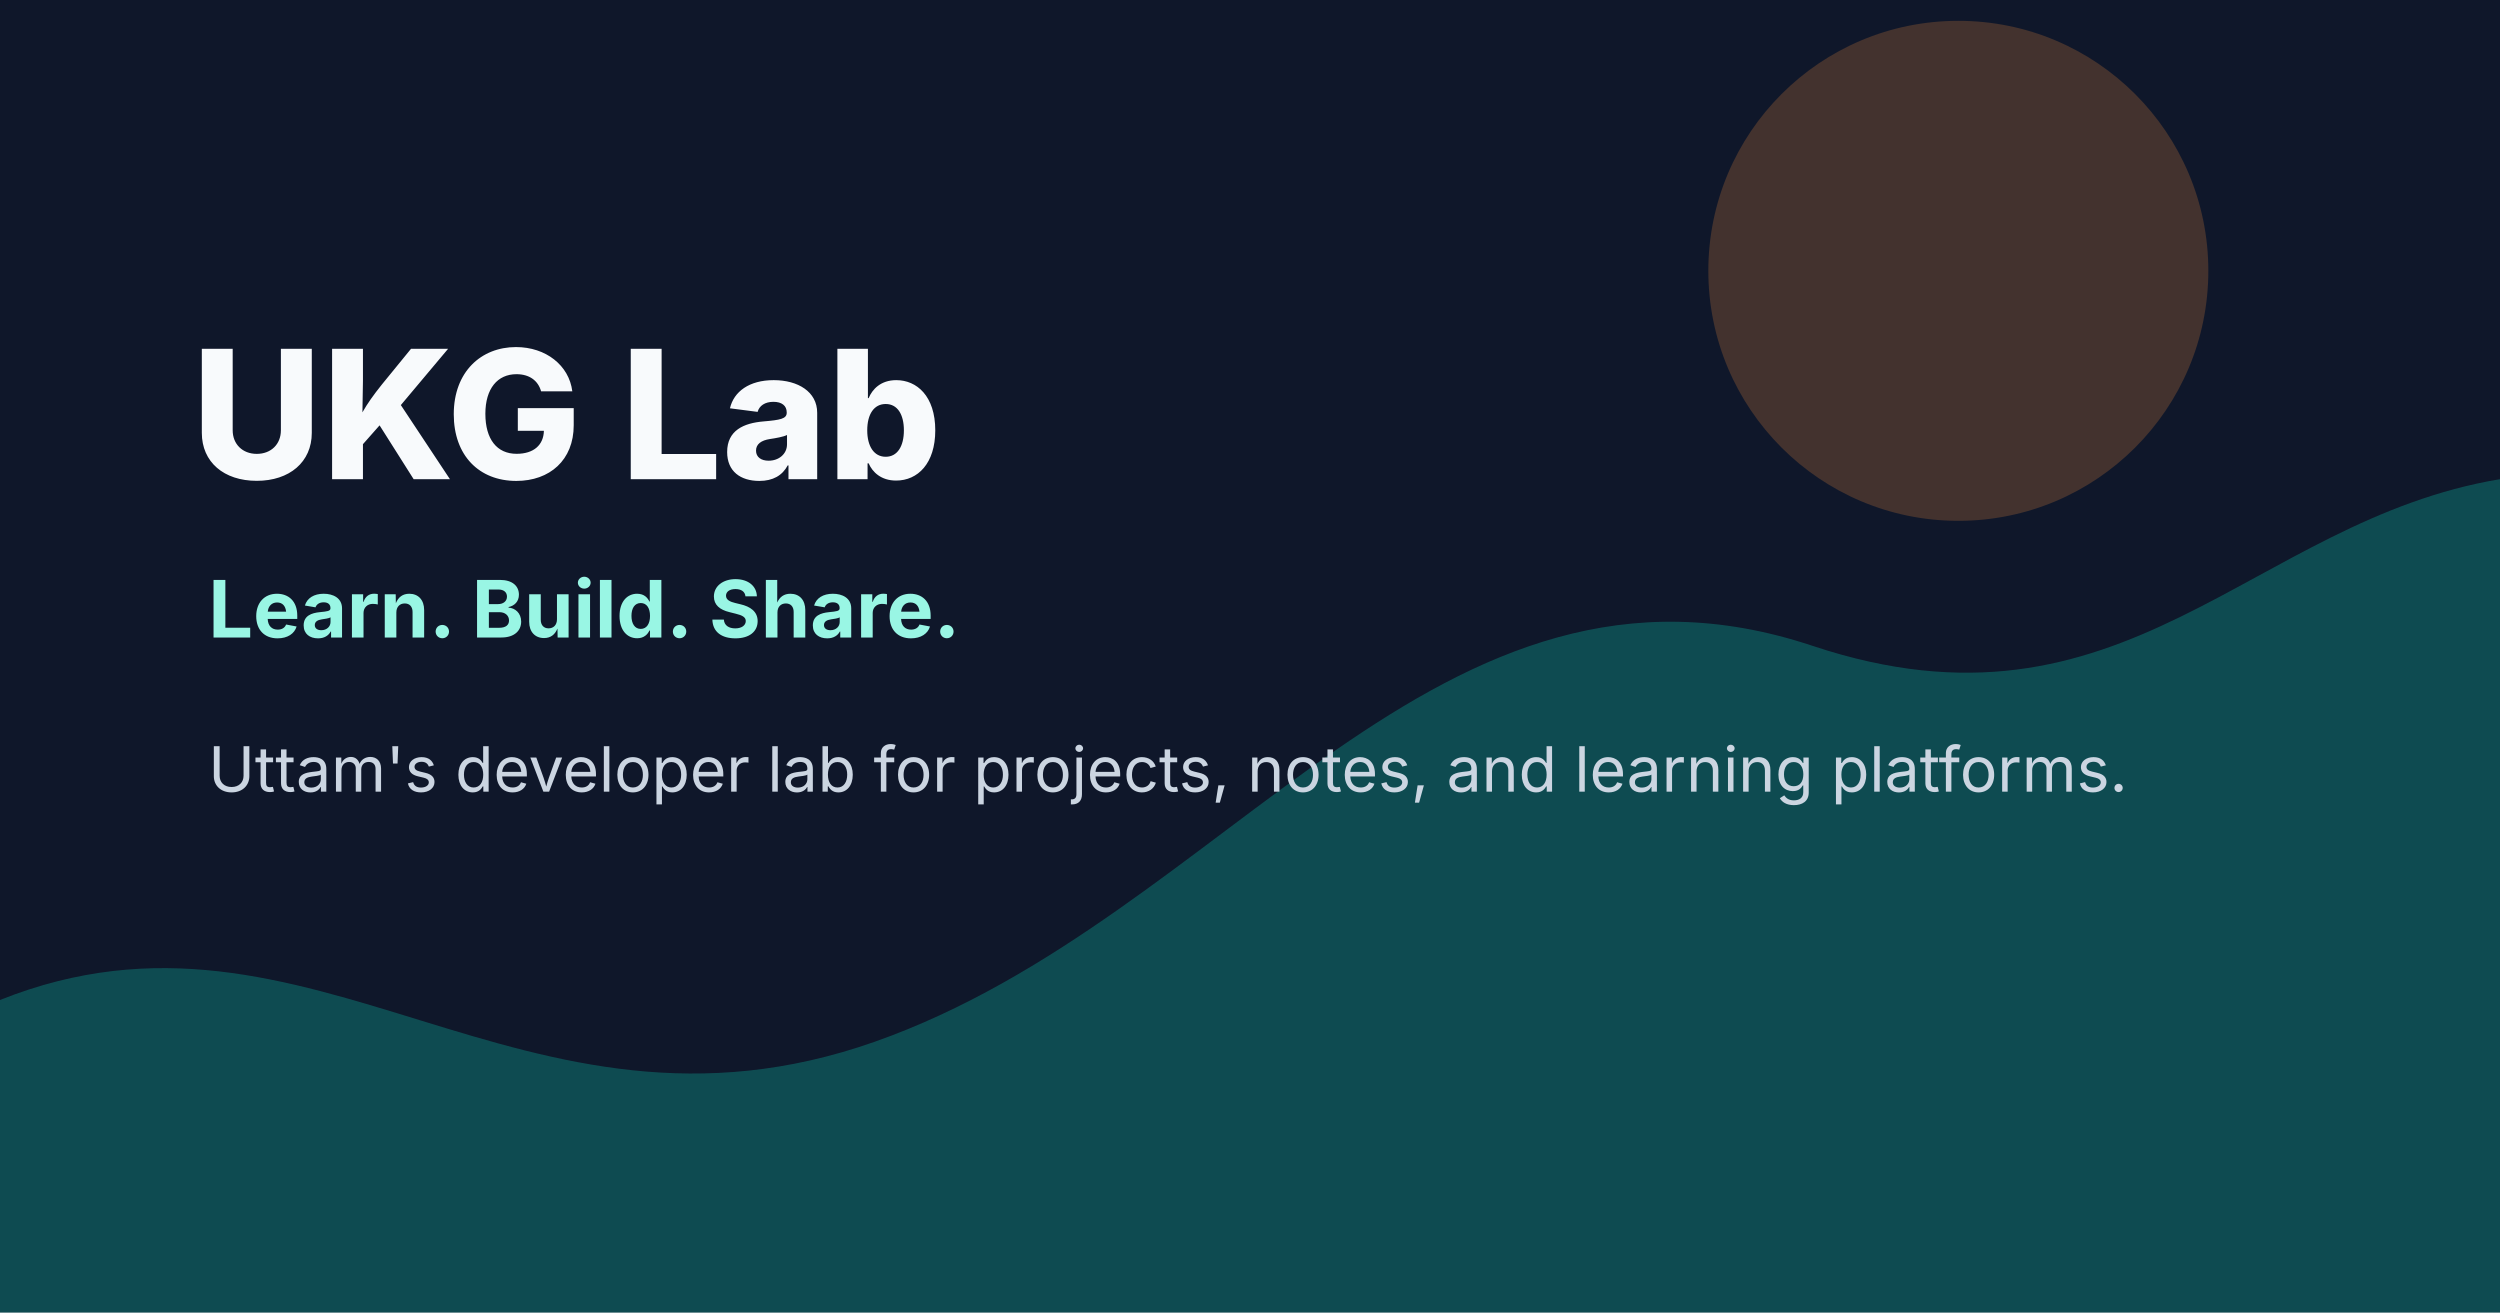
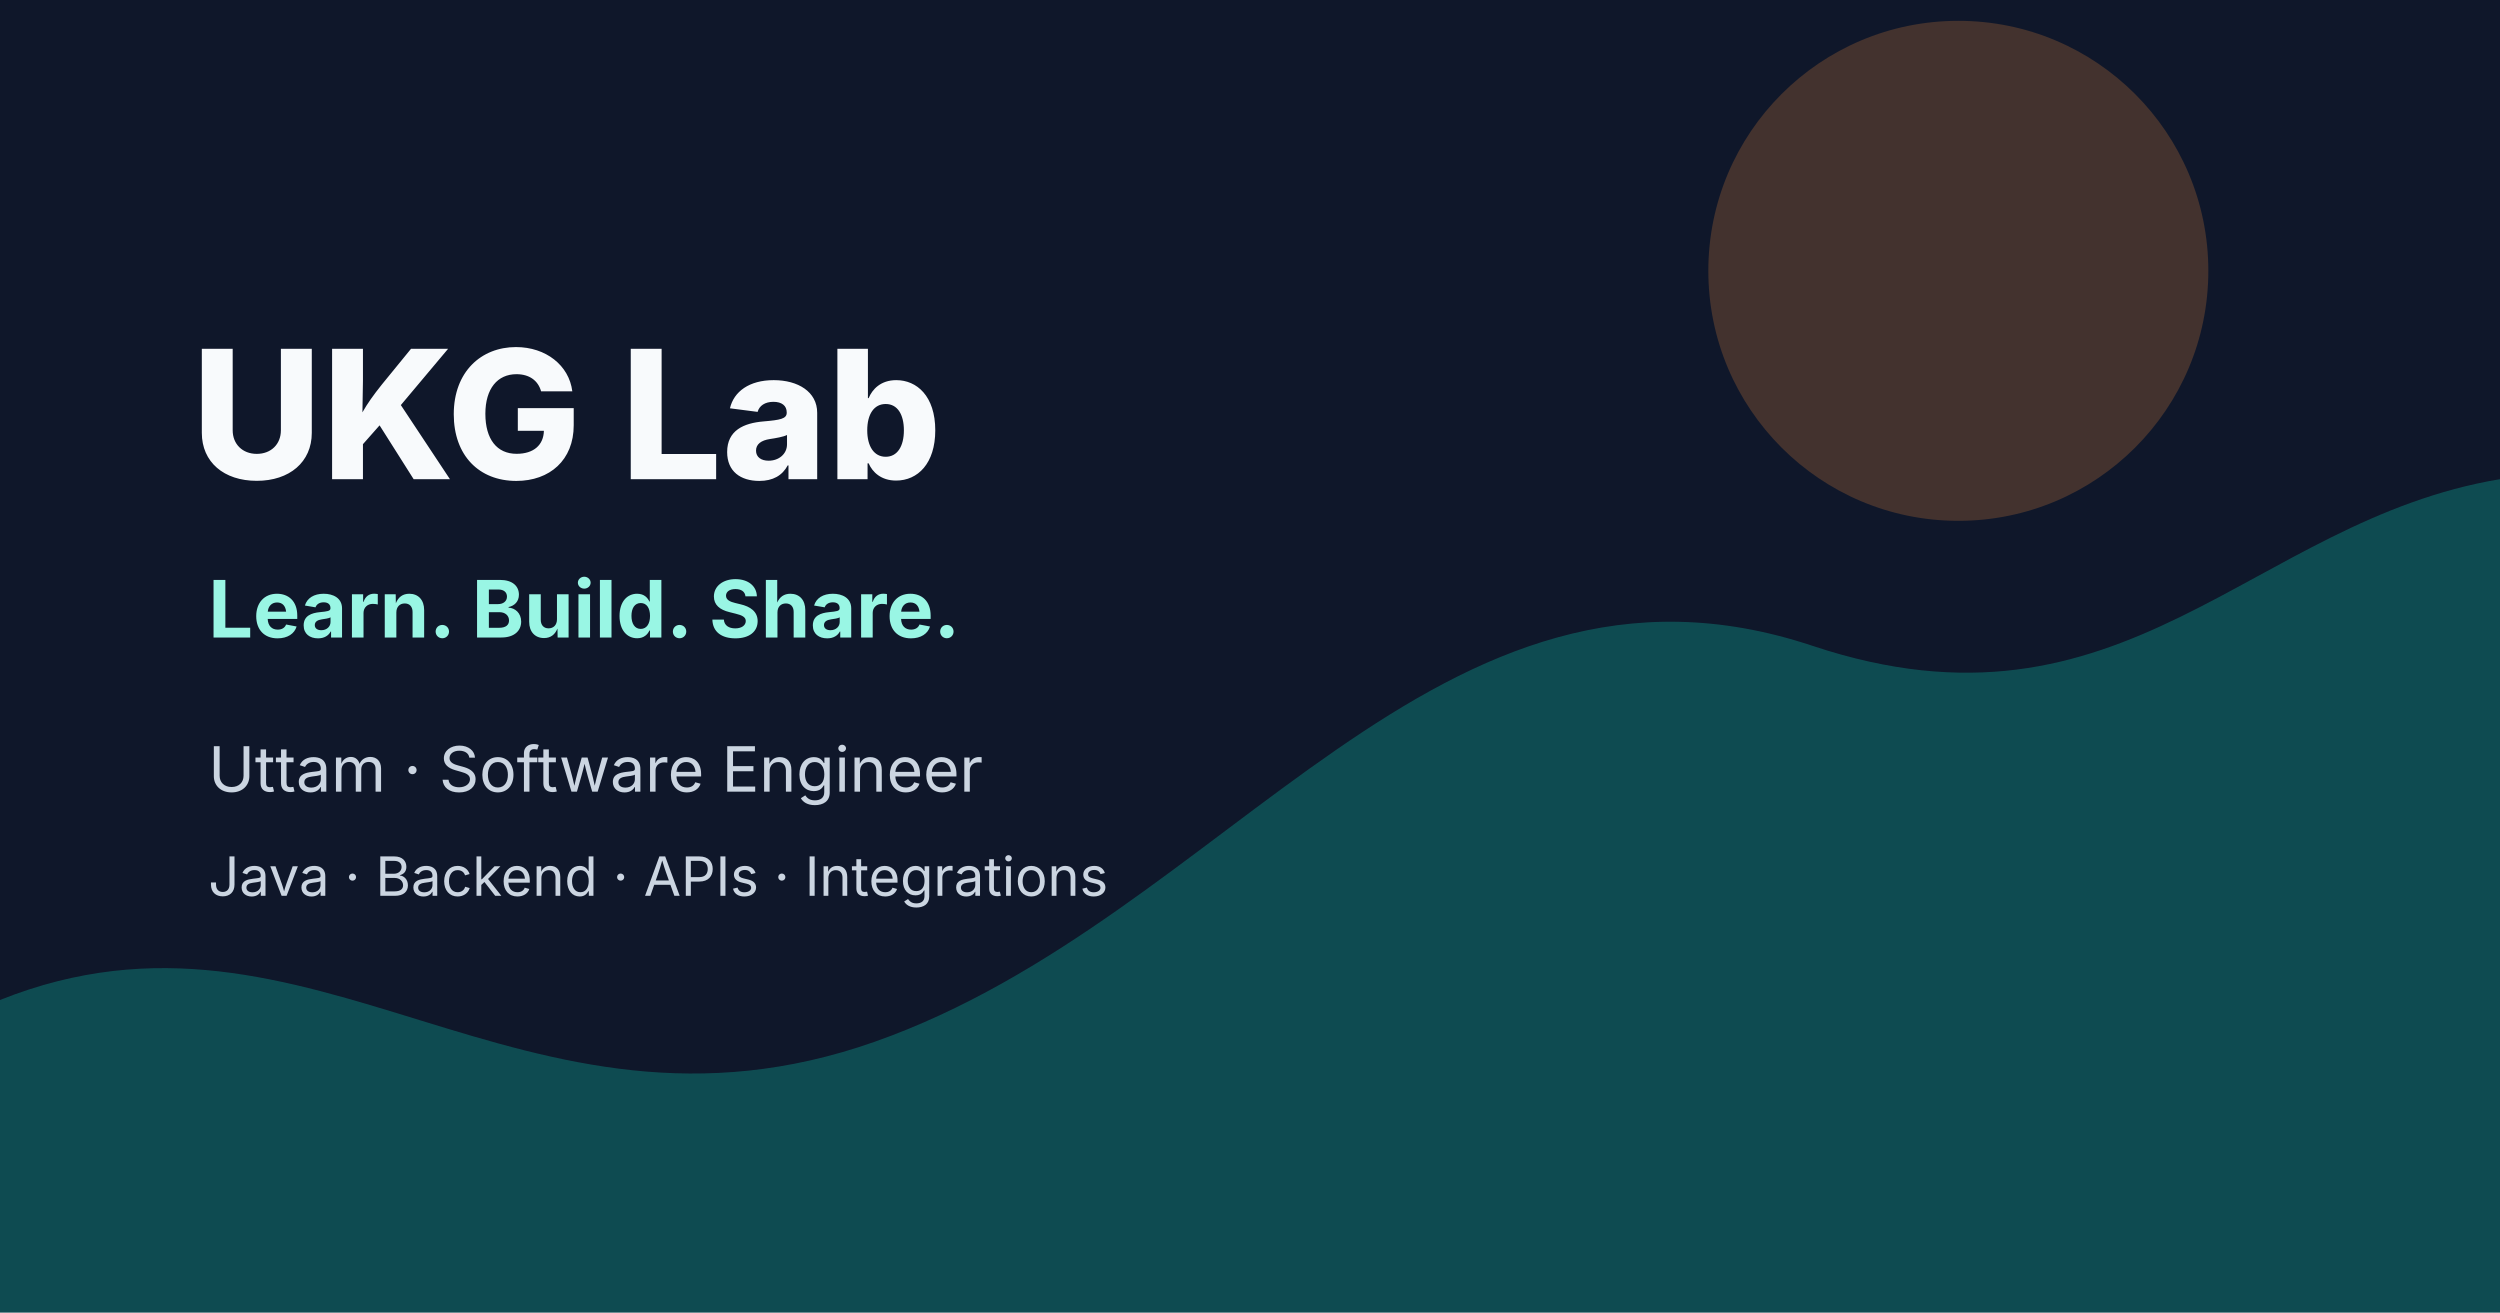
<svg xmlns="http://www.w3.org/2000/svg" width="1200" height="630" viewBox="0 0 1200 630" role="img" aria-labelledby="title desc">
  <rect width="1200" height="630" fill="#0f172a" />
  <path d="M0 480C150 420 250 560 420 500C590 440 690 250 870 310C1020 360 1080 250 1200 230V630H0Z" fill="#0d9488" opacity=".42" />
  <circle cx="940" cy="130" r="120" fill="#fb923c" opacity=".22" />
  <text x="92" y="230" fill="#f8fafc" font-family="Inter, Arial, sans-serif" font-size="86" font-weight="800">UKG Lab</text>
  <text x="100" y="306" fill="#99f6e4" font-family="Inter, Arial, sans-serif" font-size="38" font-weight="700">Learn. Build. Share.</text>
-   <text x="100" y="380" fill="#cbd5e1" font-family="Inter, Arial, sans-serif" font-size="30">Uttam's developer lab for projects, notes, and learning platforms.</text>
+   <text x="100" y="380" fill="#cbd5e1" font-family="Inter, Arial, sans-serif" font-size="30">Uttam · Software Engineer</text>
+   <text x="100" y="430" fill="#cbd5e1" font-family="Inter, Arial, sans-serif" font-size="26">Java · Backend · APIs · Integrations</text>
</svg>
